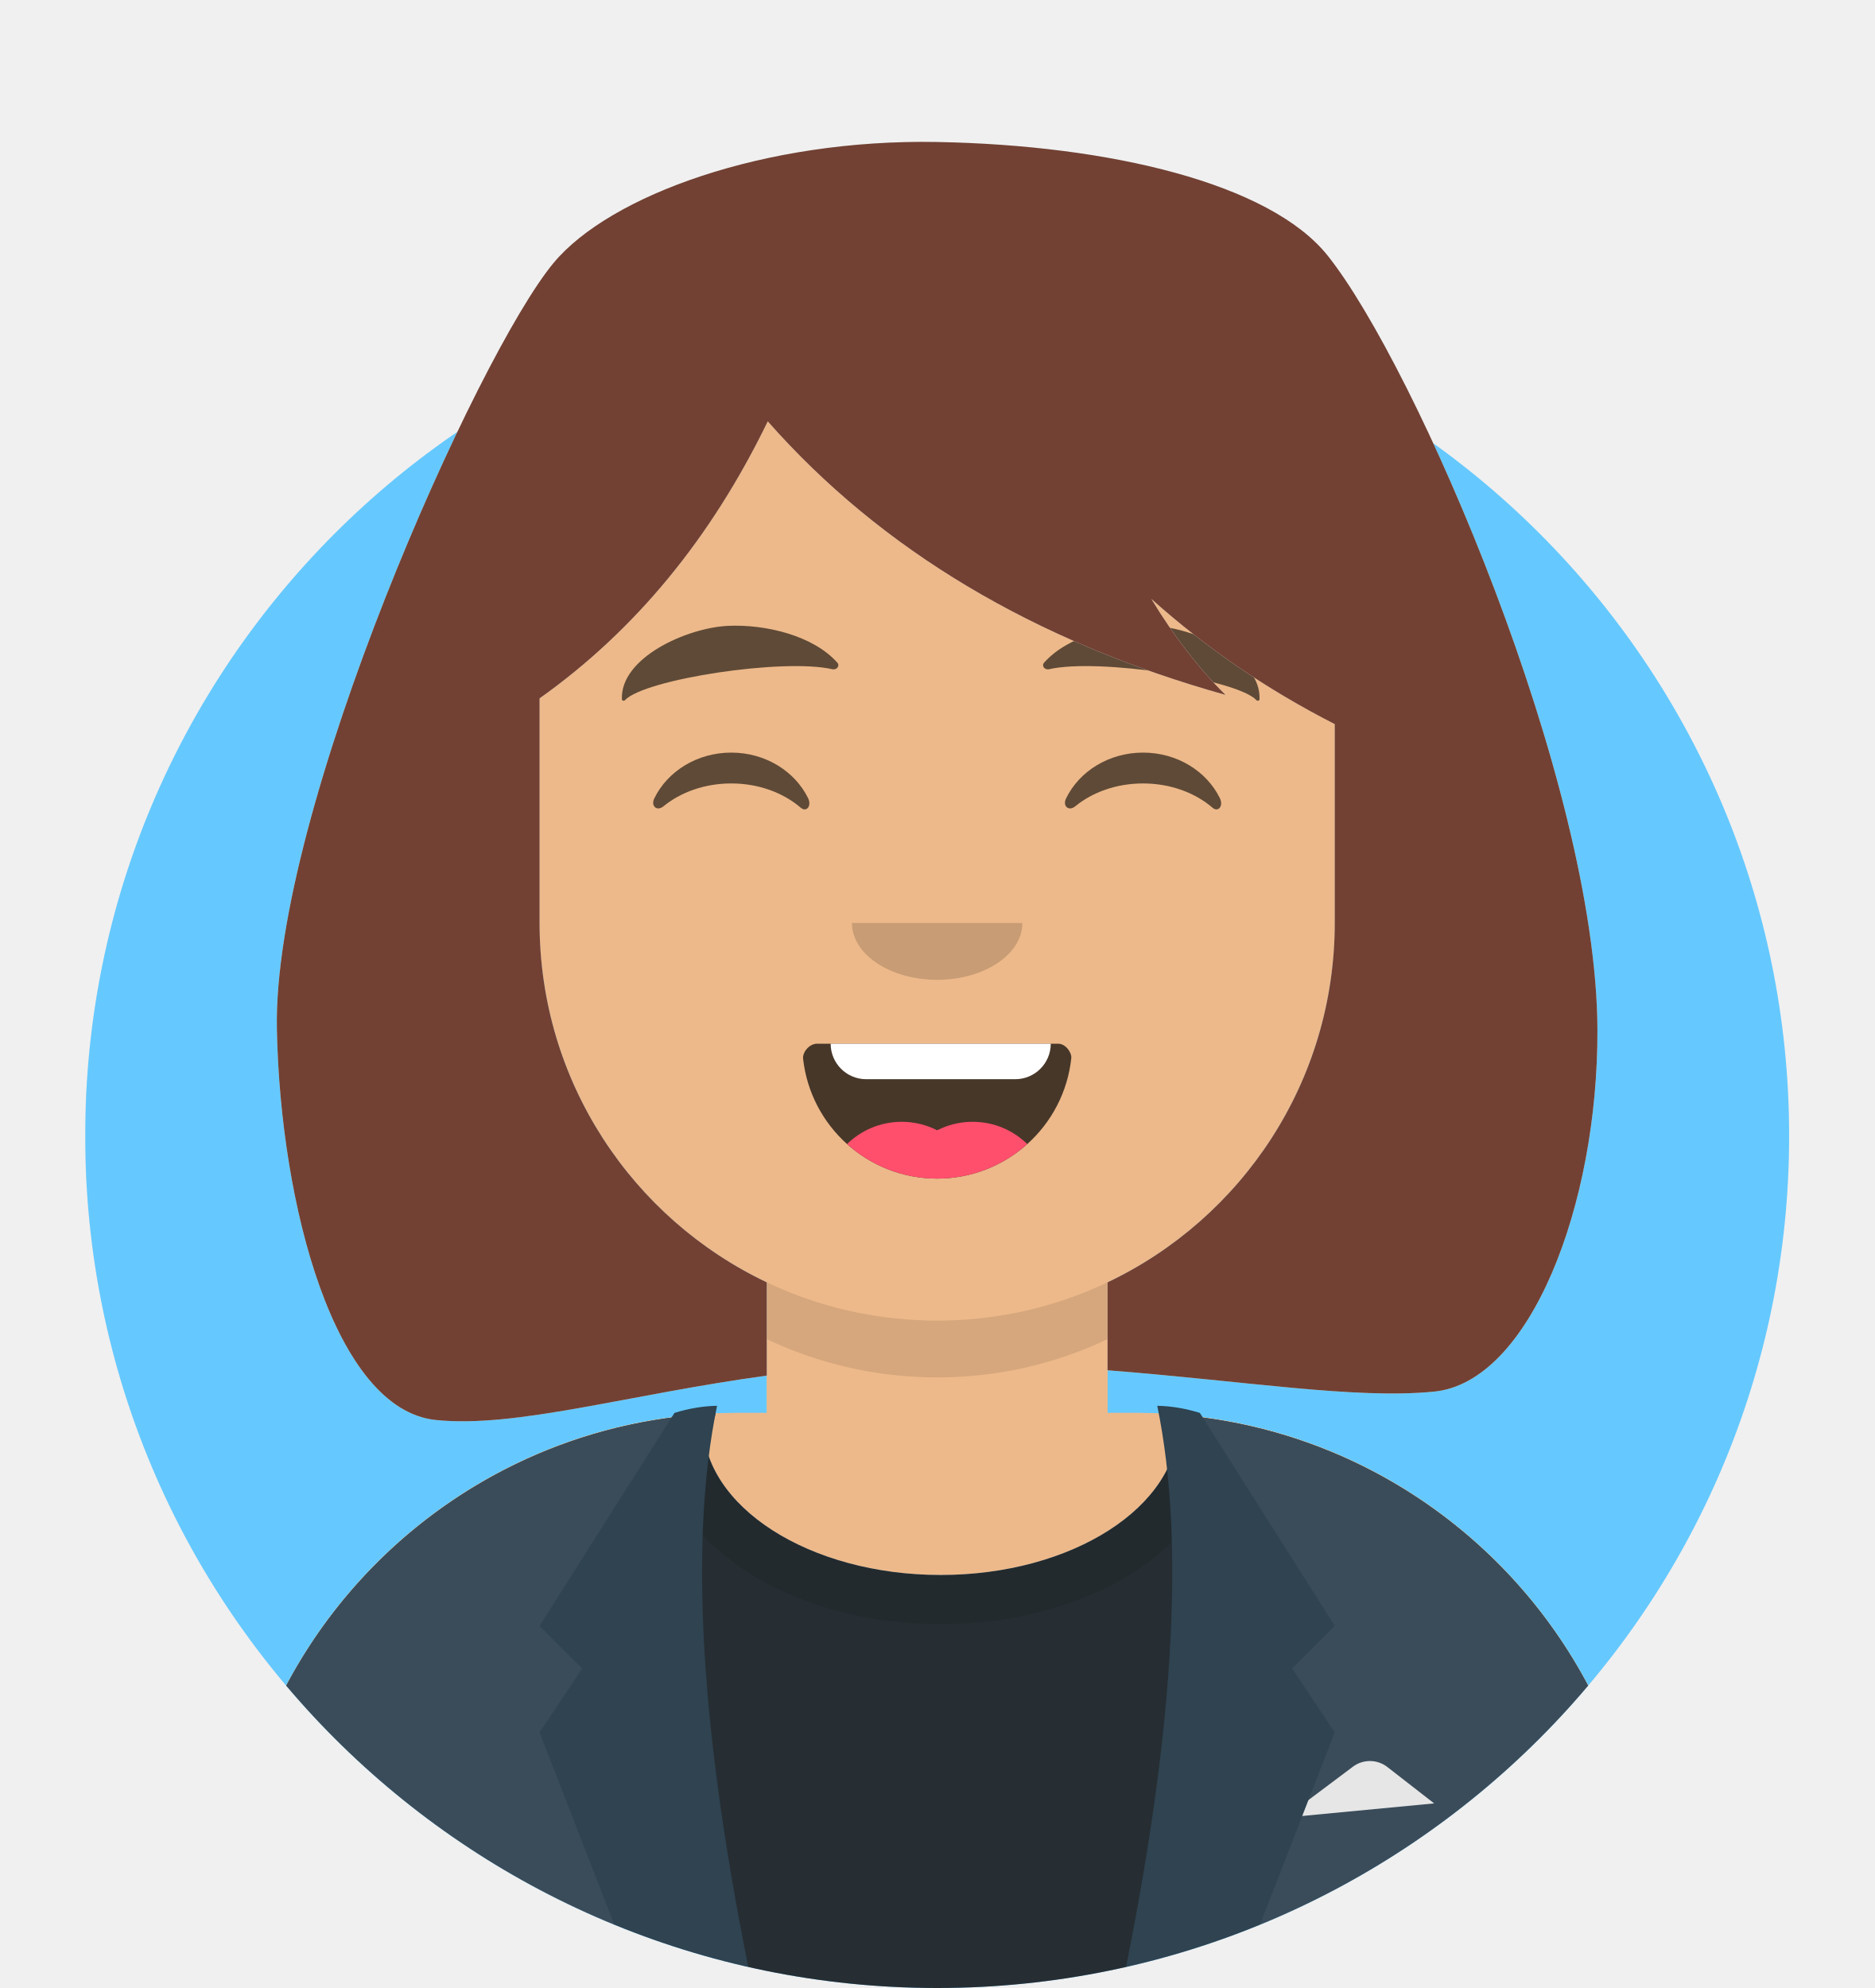
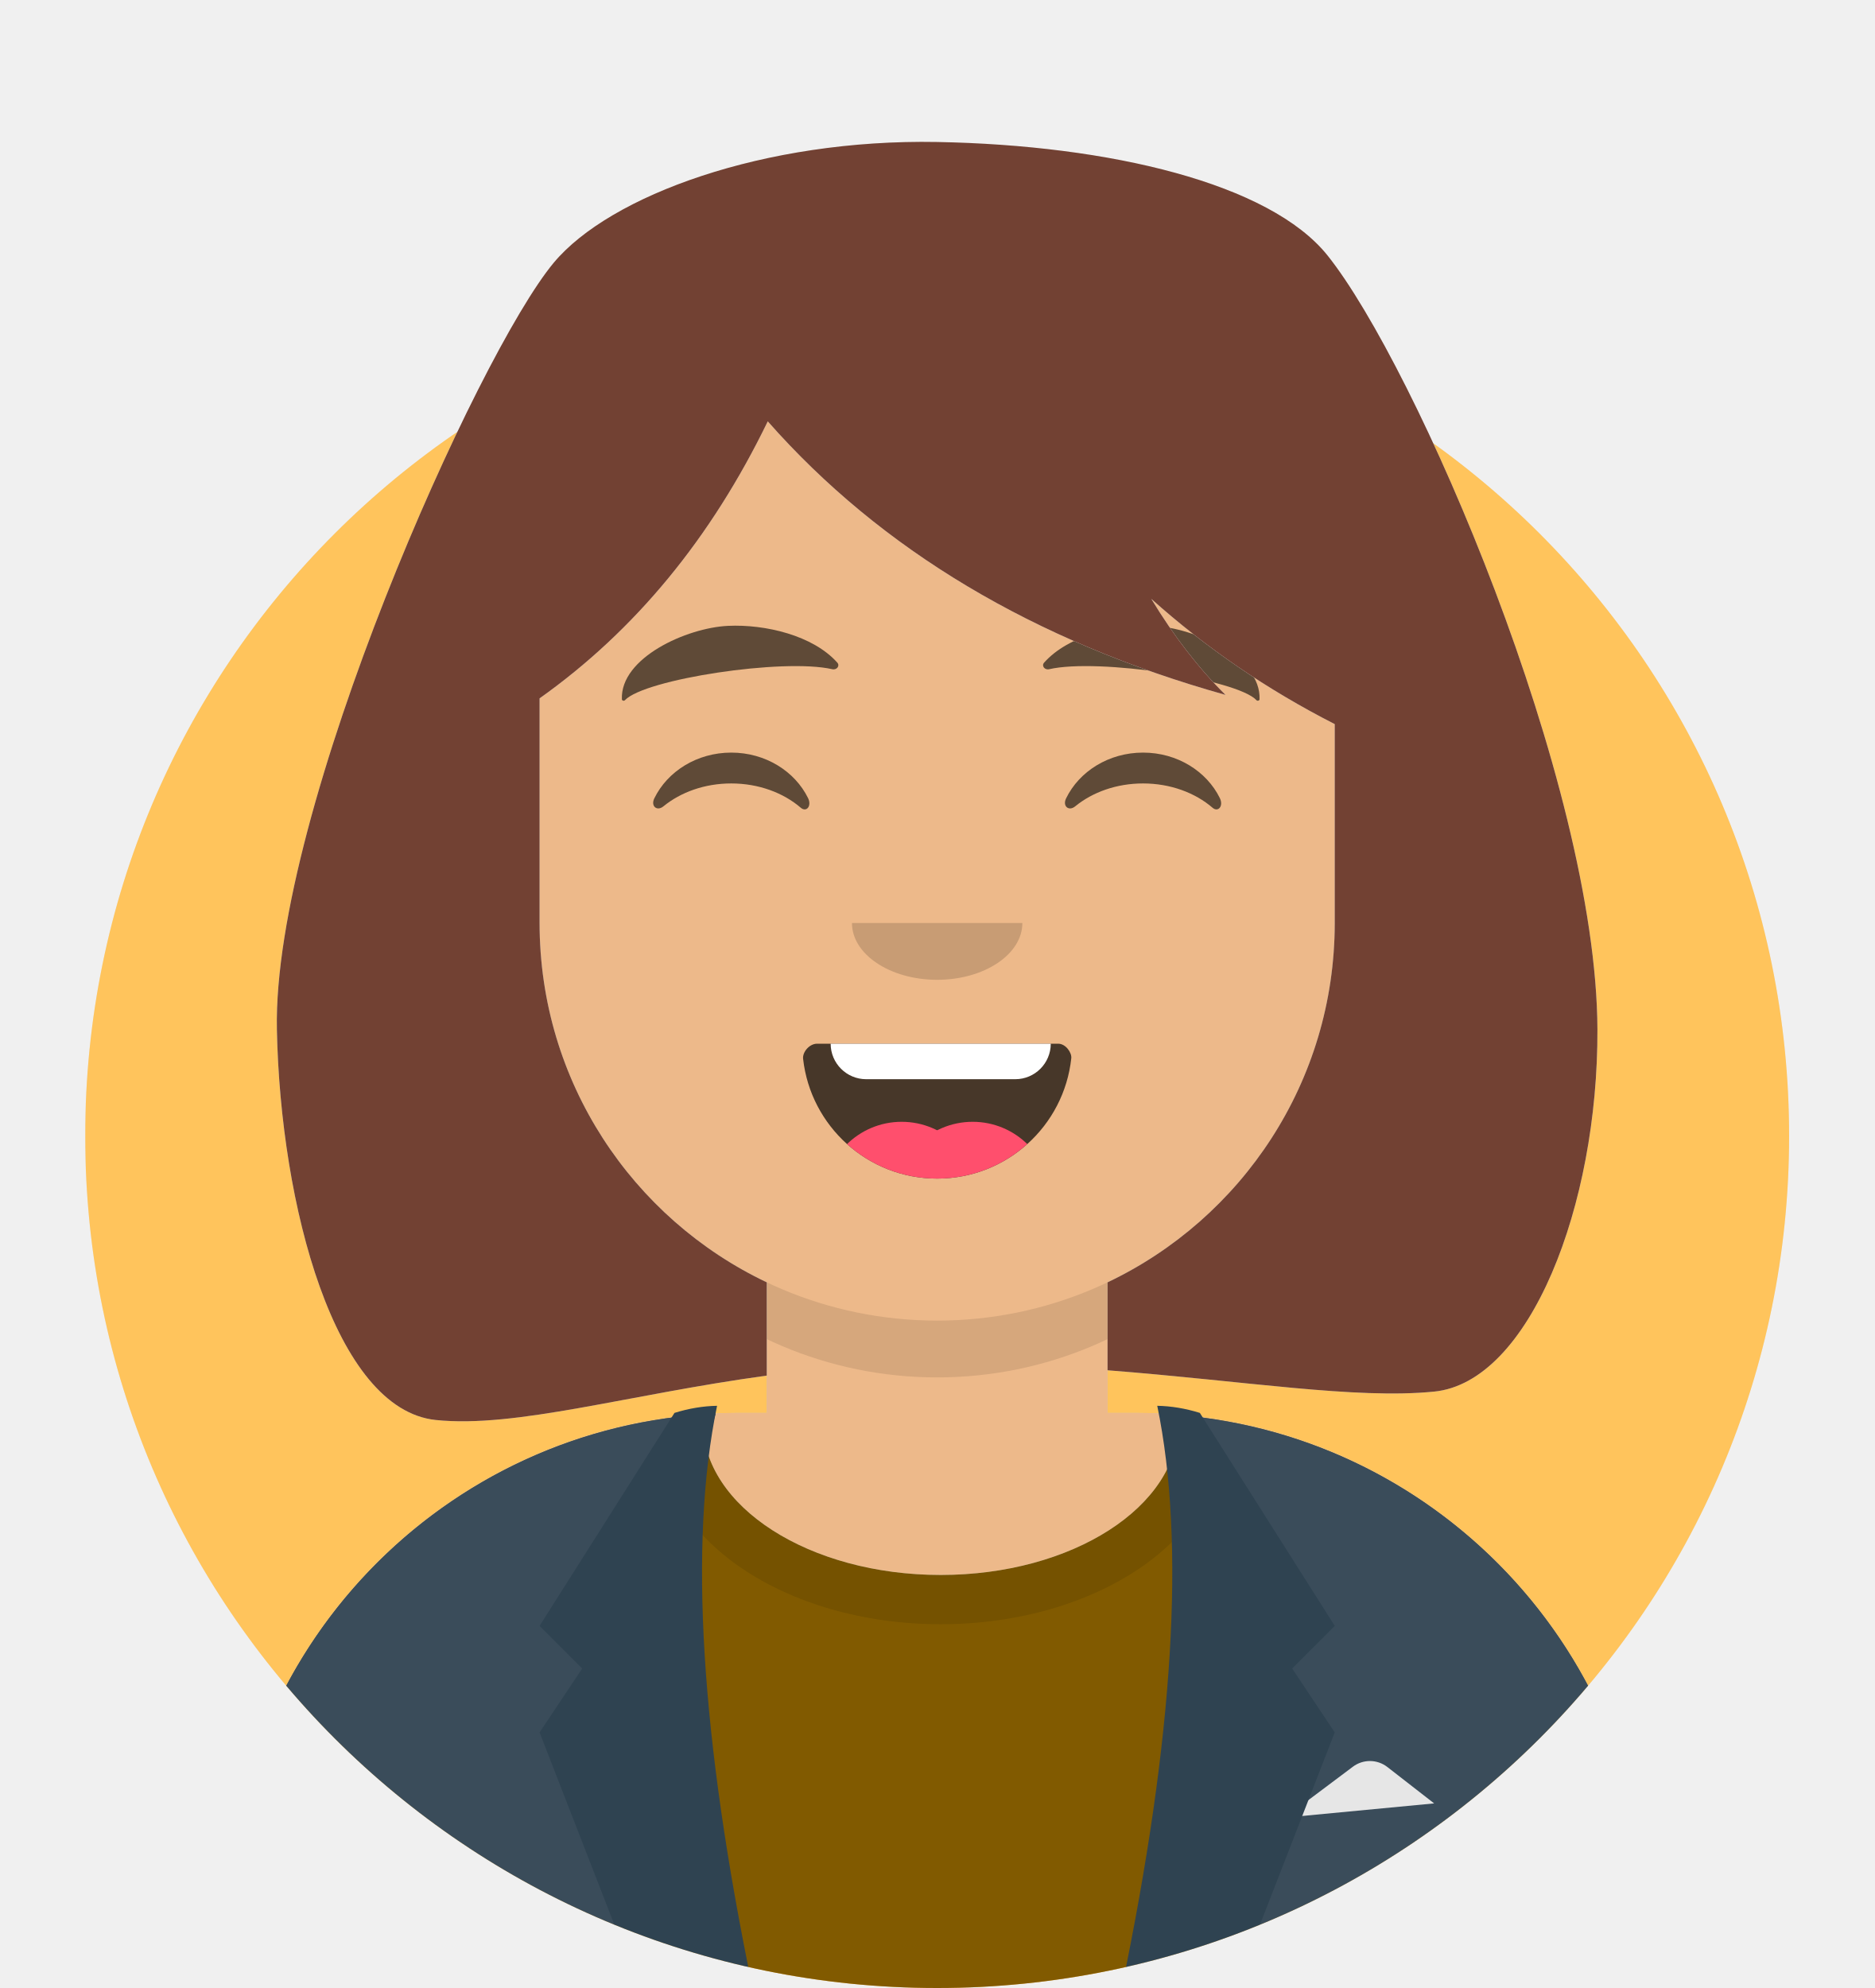
<svg xmlns="http://www.w3.org/2000/svg" xmlns:xlink="http://www.w3.org/1999/xlink" width="264px" height="280px" viewBox="0 0 264 280" version="1.1">
  <defs>
    <circle id="react-path-56" cx="120" cy="120" r="120" />
    <path d="M12,160 C12,226.274 65.726,280 132,280 C198.274,280 252,226.274 252,160 L264,160 L264,-1.42108547e-14 L-3.19744231e-14,-1.42108547e-14 L-3.19744231e-14,160 L12,160 Z" id="react-path-57" />
    <path d="M124,144.611 L124,163 L128,163 L128,163 C167.765,163 200,195.235 200,235 L200,244 L0,244 L0,235 C-4.86974701e-15,195.235 32.235,163 72,163 L72,163 L76,163 L76,144.611 C58.763,136.422 46.372,119.687 44.305,99.881 C38.48,99.058 34,94.052 34,88 L34,74 C34,68.054 38.325,63.118 44,62.166 L44,56 L44,56 C44,25.072 69.072,5.68137151e-15 100,0 L100,0 L100,0 C130.928,-5.68137151e-15 156,25.072 156,56 L156,62.166 C161.675,63.118 166,68.054 166,74 L166,88 C166,94.052 161.52,99.058 155.695,99.881 C153.628,119.687 141.237,136.422 124,144.611 Z" id="react-path-58" />
  </defs>
  <g id="Avataaar" stroke="none" stroke-width="1" fill="none" fill-rule="evenodd">
    <g transform="translate(-825, -1100)" id="Avataaar/Circle">
      <g transform="translate(825, 1100)">
        <g id="Circle" stroke-width="1" fill-rule="evenodd" transform="translate(12, 40)">
          <mask id="react-mask-59" fill="white">
            <use xlink:href="#react-path-56" />
          </mask>
          <use id="Circle-Background" fill="#E6E6E6" xlink:href="#react-path-56" />
-           <g id="Color/Palette/Blue-01" mask="url(#react-mask-59)" fill="#65C9FF">
+           <g id="Color/Palette/Blue-01" mask="url(#react-mask-59)" fill="#FFC45C">
            <rect id="🖍Color" x="0" y="0" width="240" height="240" />
          </g>
        </g>
        <mask id="react-mask-60" fill="white">
          <use xlink:href="#react-path-57" />
        </mask>
        <g id="Mask" />
        <g id="Avataaar" stroke-width="1" fill-rule="evenodd" mask="url(#react-mask-60)">
          <g id="Body" transform="translate(32, 36)">
            <mask id="react-mask-61" fill="white">
              <use xlink:href="#react-path-58" />
            </mask>
            <use fill="#D0C6AC" xlink:href="#react-path-58" />
            <g id="Skin/👶🏽-03-Brown" mask="url(#react-mask-61)" fill="#EDB98A">
              <g transform="translate(0, 0)" id="Color">
                <rect x="0" y="0" width="264" height="280" />
              </g>
            </g>
            <path d="M156,79 L156,102 C156,132.928 130.928,158 100,158 C69.072,158 44,132.928 44,102 L44,79 L44,94 C44,124.928 69.072,150 100,150 C130.928,150 156,124.928 156,94 L156,79 Z" id="Neck-Shadow" fill-opacity="0.1" fill="#000000" mask="url(#react-mask-61)" />
          </g>
          <g id="Clothing/Blazer-+-Shirt" transform="translate(0, 170)">
            <defs>
              <path d="M133.96,0.295 C170.936,3.325 200,34.294 200,72.052 L200,81 L0,81 L0,72.052 C1.22536245e-14,33.953 29.592,2.765 67.045,0.22 C67.015,0.593 67,0.969 67,1.348 C67,13.211 81.998,22.828 100.5,22.828 C119.002,22.828 134,13.211 134,1.348 C134,0.995 133.987,0.644 133.96,0.295 Z" id="react-path-62" />
            </defs>
            <g id="Shirt" transform="translate(32, 29)">
              <mask id="react-mask-63" fill="white">
                <use xlink:href="#react-path-62" />
              </mask>
              <use id="Clothes" fill="#E6E6E6" xlink:href="#react-path-62" />
-               <g id="Color/Palette/Black" mask="url(#react-mask-63)" fill="#262E33">
+               <g id="Color/Palette/Black" mask="url(#react-mask-63)" fill="#815A00">
                <g transform="translate(-32, -29)" id="🖍Color">
                  <rect x="0" y="0" width="264" height="110" />
                </g>
              </g>
              <g id="Shadowy" opacity="0.6" mask="url(#react-mask-63)" fill-opacity="0.16" fill="#000000">
                <g transform="translate(60, -25)" id="Hola-👋🏼">
                  <ellipse cx="40.5" cy="27.848" rx="39.635" ry="26.914" />
                </g>
              </g>
            </g>
            <g id="Blazer" transform="translate(32, 28)">
              <path d="M68.785,1.122 C30.512,2.804 -1.89486556e-14,34.365 -1.42108547e-14,73.052 L0,73.052 L0,82 L69.362,82 C65.961,69.92 64,55.709 64,40.5 C64,26.173 65.74,12.731 68.785,1.122 Z M131.638,82 L200,82 L200,73.052 C200,34.707 170.025,3.363 132.229,1.174 C135.265,12.771 137,26.194 137,40.5 C137,55.709 135.039,69.92 131.638,82 Z" id="Saco" fill="#3A4C5A" />
              <path d="M149,58 L158.556,50.833 L158.556,50.833 C159.999,49.751 161.988,49.768 163.412,50.876 L170,56 L149,58 Z" id="Pocket-hanky" fill="#E6E6E6" />
              <path d="M69,1.13686838e-13 C65,19.333 66.667,46.667 74,82 L58,82 L44,46 L50,37 L44,31 L63,1 C65.028,0.369 67.028,0.036 69,1.13686838e-13 Z" id="Wing" fill="#2F4351" />
              <path d="M151,1.13686838e-13 C147,19.333 148.667,46.667 156,82 L140,82 L126,46 L132,37 L126,31 L145,1 C147.028,0.369 149.028,0.036 151,1.13686838e-13 Z" id="Wing" fill="#2F4351" transform="translate(141, 41) scale(-1, 1) translate(-141, -41) " />
            </g>
          </g>
          <g id="Face" transform="translate(76, 82)" fill="#000000">
            <g id="Mouth/Smile" transform="translate(2, 52)">
              <defs>
                <path d="M35.118,15.128 C36.176,24.62 44.226,32 54,32 C63.804,32 71.874,24.574 72.892,15.04 C72.974,14.273 72.117,13 71.043,13 C56.149,13 44.738,13 37.087,13 C36.007,13 35.012,14.178 35.118,15.128 Z" id="react-path-64" />
              </defs>
              <mask id="react-mask-65" fill="white">
                <use xlink:href="#react-path-64" />
              </mask>
              <use id="Mouth" fill-opacity="0.7" fill="#000000" fill-rule="evenodd" xlink:href="#react-path-64" />
              <rect id="Teeth" fill="#FFFFFF" fill-rule="evenodd" mask="url(#react-mask-65)" x="39" y="2" width="31" height="16" rx="5" />
              <g id="Tongue" stroke-width="1" fill-rule="evenodd" mask="url(#react-mask-65)" fill="#FF4F6D">
                <g transform="translate(38, 24)">
                  <circle cx="11" cy="11" r="11" />
                  <circle cx="21" cy="11" r="11" />
                </g>
              </g>
            </g>
            <g id="Nose/Default" transform="translate(28, 40)" fill-opacity="0.16">
              <path d="M16,8 C16,12.418 21.373,16 28,16 L28,16 C34.627,16 40,12.418 40,8" id="Nose" />
            </g>
            <g id="Eyes/Happy-😁" transform="translate(0, 8)" fill-opacity="0.6">
              <path d="M16.16,22.447 C18.007,18.649 22.164,16 26.998,16 C31.814,16 35.959,18.63 37.815,22.407 C38.367,23.529 37.582,24.447 36.791,23.767 C34.34,21.66 30.859,20.344 26.998,20.344 C23.257,20.344 19.874,21.579 17.438,23.572 C16.547,24.3 15.62,23.558 16.16,22.447 Z" id="Squint" />
              <path d="M74.16,22.447 C76.007,18.649 80.164,16 84.998,16 C89.814,16 93.959,18.63 95.815,22.407 C96.367,23.529 95.582,24.447 94.791,23.767 C92.34,21.66 88.859,20.344 84.998,20.344 C81.257,20.344 77.874,21.579 75.438,23.572 C74.547,24.3 73.62,23.558 74.16,22.447 Z" id="Squint" />
            </g>
            <g id="Eyebrow/Natural/Default-Natural" fill-opacity="0.6">
              <path d="M26.039,6.21 C20.278,6.983 11.293,12.005 12.044,17.818 C12.069,18.008 12.357,18.067 12.481,17.908 C14.967,14.72 34.193,10.037 41.194,11.015 C41.835,11.104 42.258,10.443 41.821,10.03 C38.077,6.495 31.2,5.512 26.039,6.21" id="Eyebrow" transform="translate(27, 12) rotate(5) translate(-27, -12) " />
              <path d="M85.039,6.21 C79.278,6.983 70.293,12.005 71.044,17.818 C71.069,18.008 71.357,18.067 71.481,17.908 C73.967,14.72 93.193,10.037 100.194,11.015 C100.835,11.104 101.258,10.443 100.821,10.03 C97.077,6.495 90.2,5.512 85.039,6.21" id="Eyebrow" transform="translate(86, 12) scale(-1, 1) rotate(5) translate(-86, -12) " />
            </g>
          </g>
          <g id="Top" stroke-width="1" fill-rule="evenodd">
            <defs>
              <rect id="react-path-68" x="0" y="0" width="264" height="280" />
              <path d="M38,79.36 L38,111 C38,133.339 51.08,152.623 70,161.611 L70,174.746 C50.363,177.434 34.641,182.164 23.385,181 C9.162,179.531 1.496,150.796 1,126 C0.383,95.164 29.319,30.795 40,18 C47.923,8.509 69.695,0.551 94,1 C118.305,1.449 140.862,6.812 149,17 C161.324,32.428 186.869,91.079 187,126 C187.094,150.8 177.463,175.66 164,177 C152.921,178.103 137.476,175.511 118,173.997 L118,161.611 C136.92,152.623 150,133.339 150,111 L150,82.988 C140.479,78.131 131.863,72.248 124.154,65.341 C127.362,70.637 130.849,75.148 134.613,78.873 C107.596,71.293 86.106,58.45 70.141,40.345 C62.16,56.81 51.446,69.814 38,79.36 Z" id="react-path-69" />
            </defs>
            <mask id="react-mask-66" fill="white">
              <use xlink:href="#react-path-68" />
            </mask>
            <g id="Mask" />
            <g id="Top/Long-Hair/Bob" mask="url(#react-mask-66)">
              <g transform="translate(-1, 0)">
                <g id="Hair" stroke-width="1" fill-rule="evenodd" transform="translate(39, 19)">
                  <mask id="react-mask-67" fill="white">
                    <use xlink:href="#react-path-69" />
                  </mask>
                  <use id="Combined-Shape" fill="#E6E6E6" xlink:href="#react-path-69" />
                  <g id="Skin/👶🏽-03-Brown" mask="url(#react-mask-67)" fill="#724133">
                    <g transform="translate(0, 0) " id="Color">
                      <rect x="0" y="0" width="264" height="280" />
                    </g>
                  </g>
                </g>
              </g>
            </g>
          </g>
        </g>
      </g>
    </g>
  </g>
</svg>
